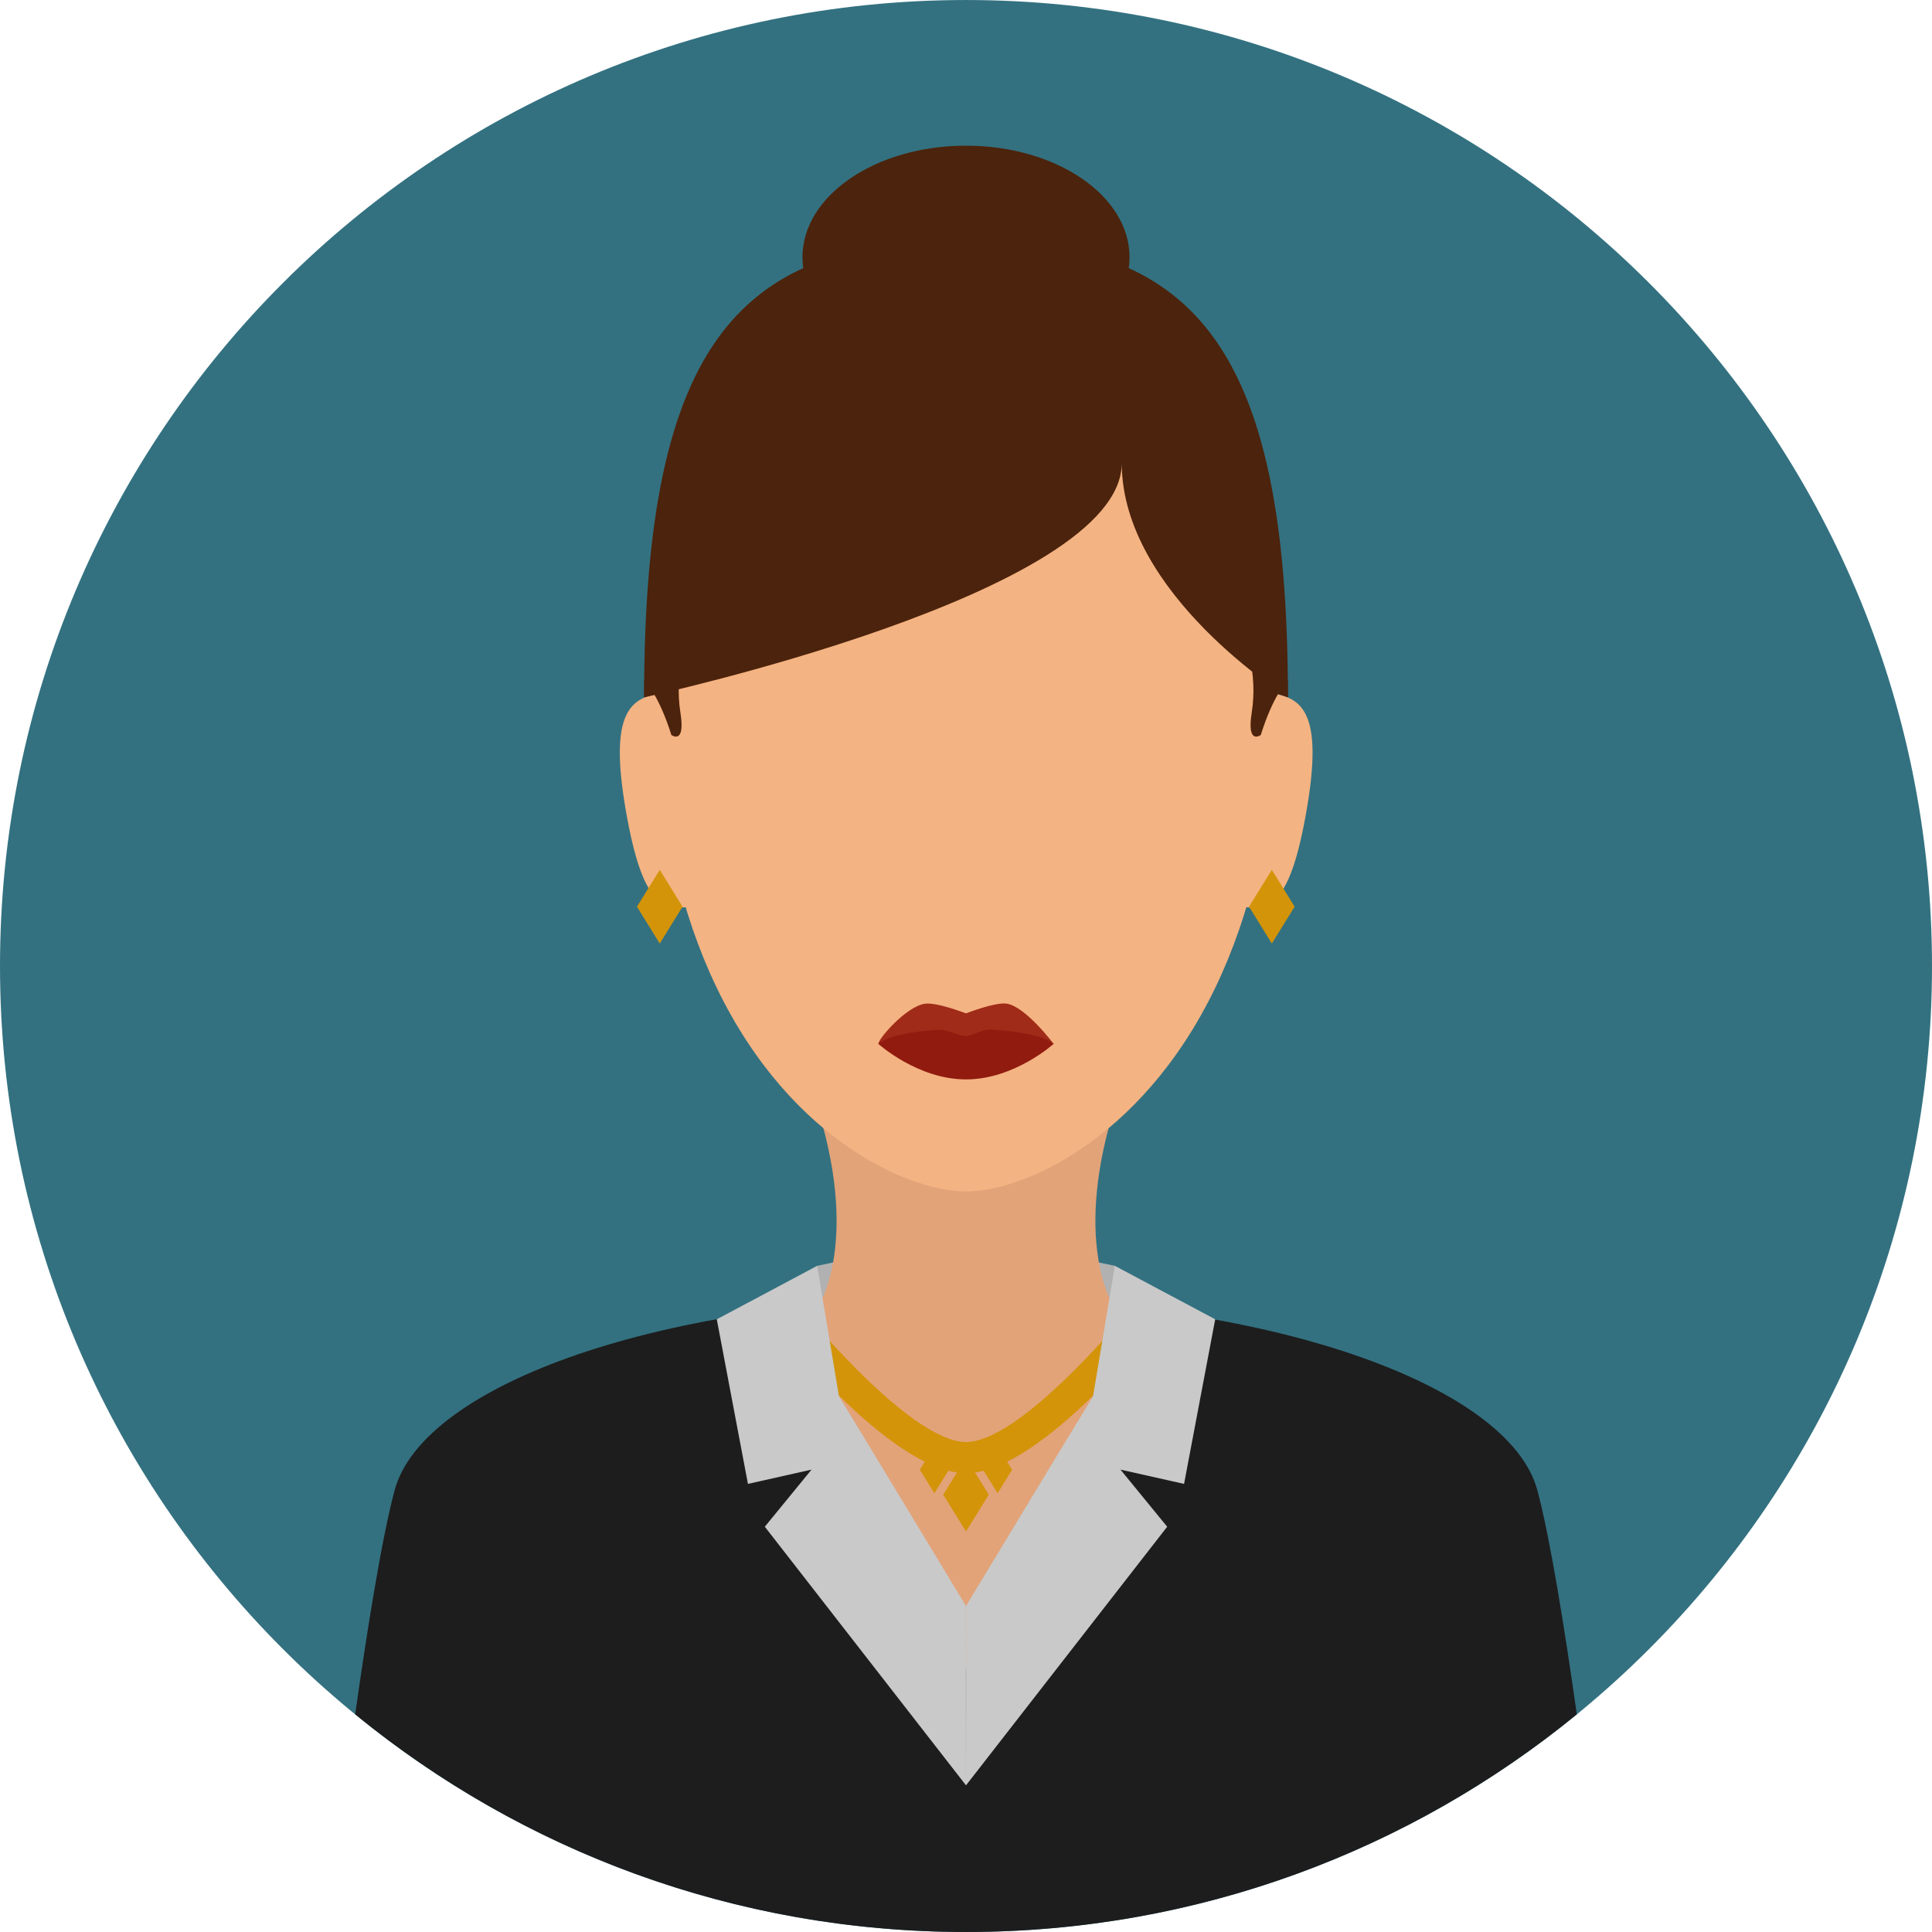
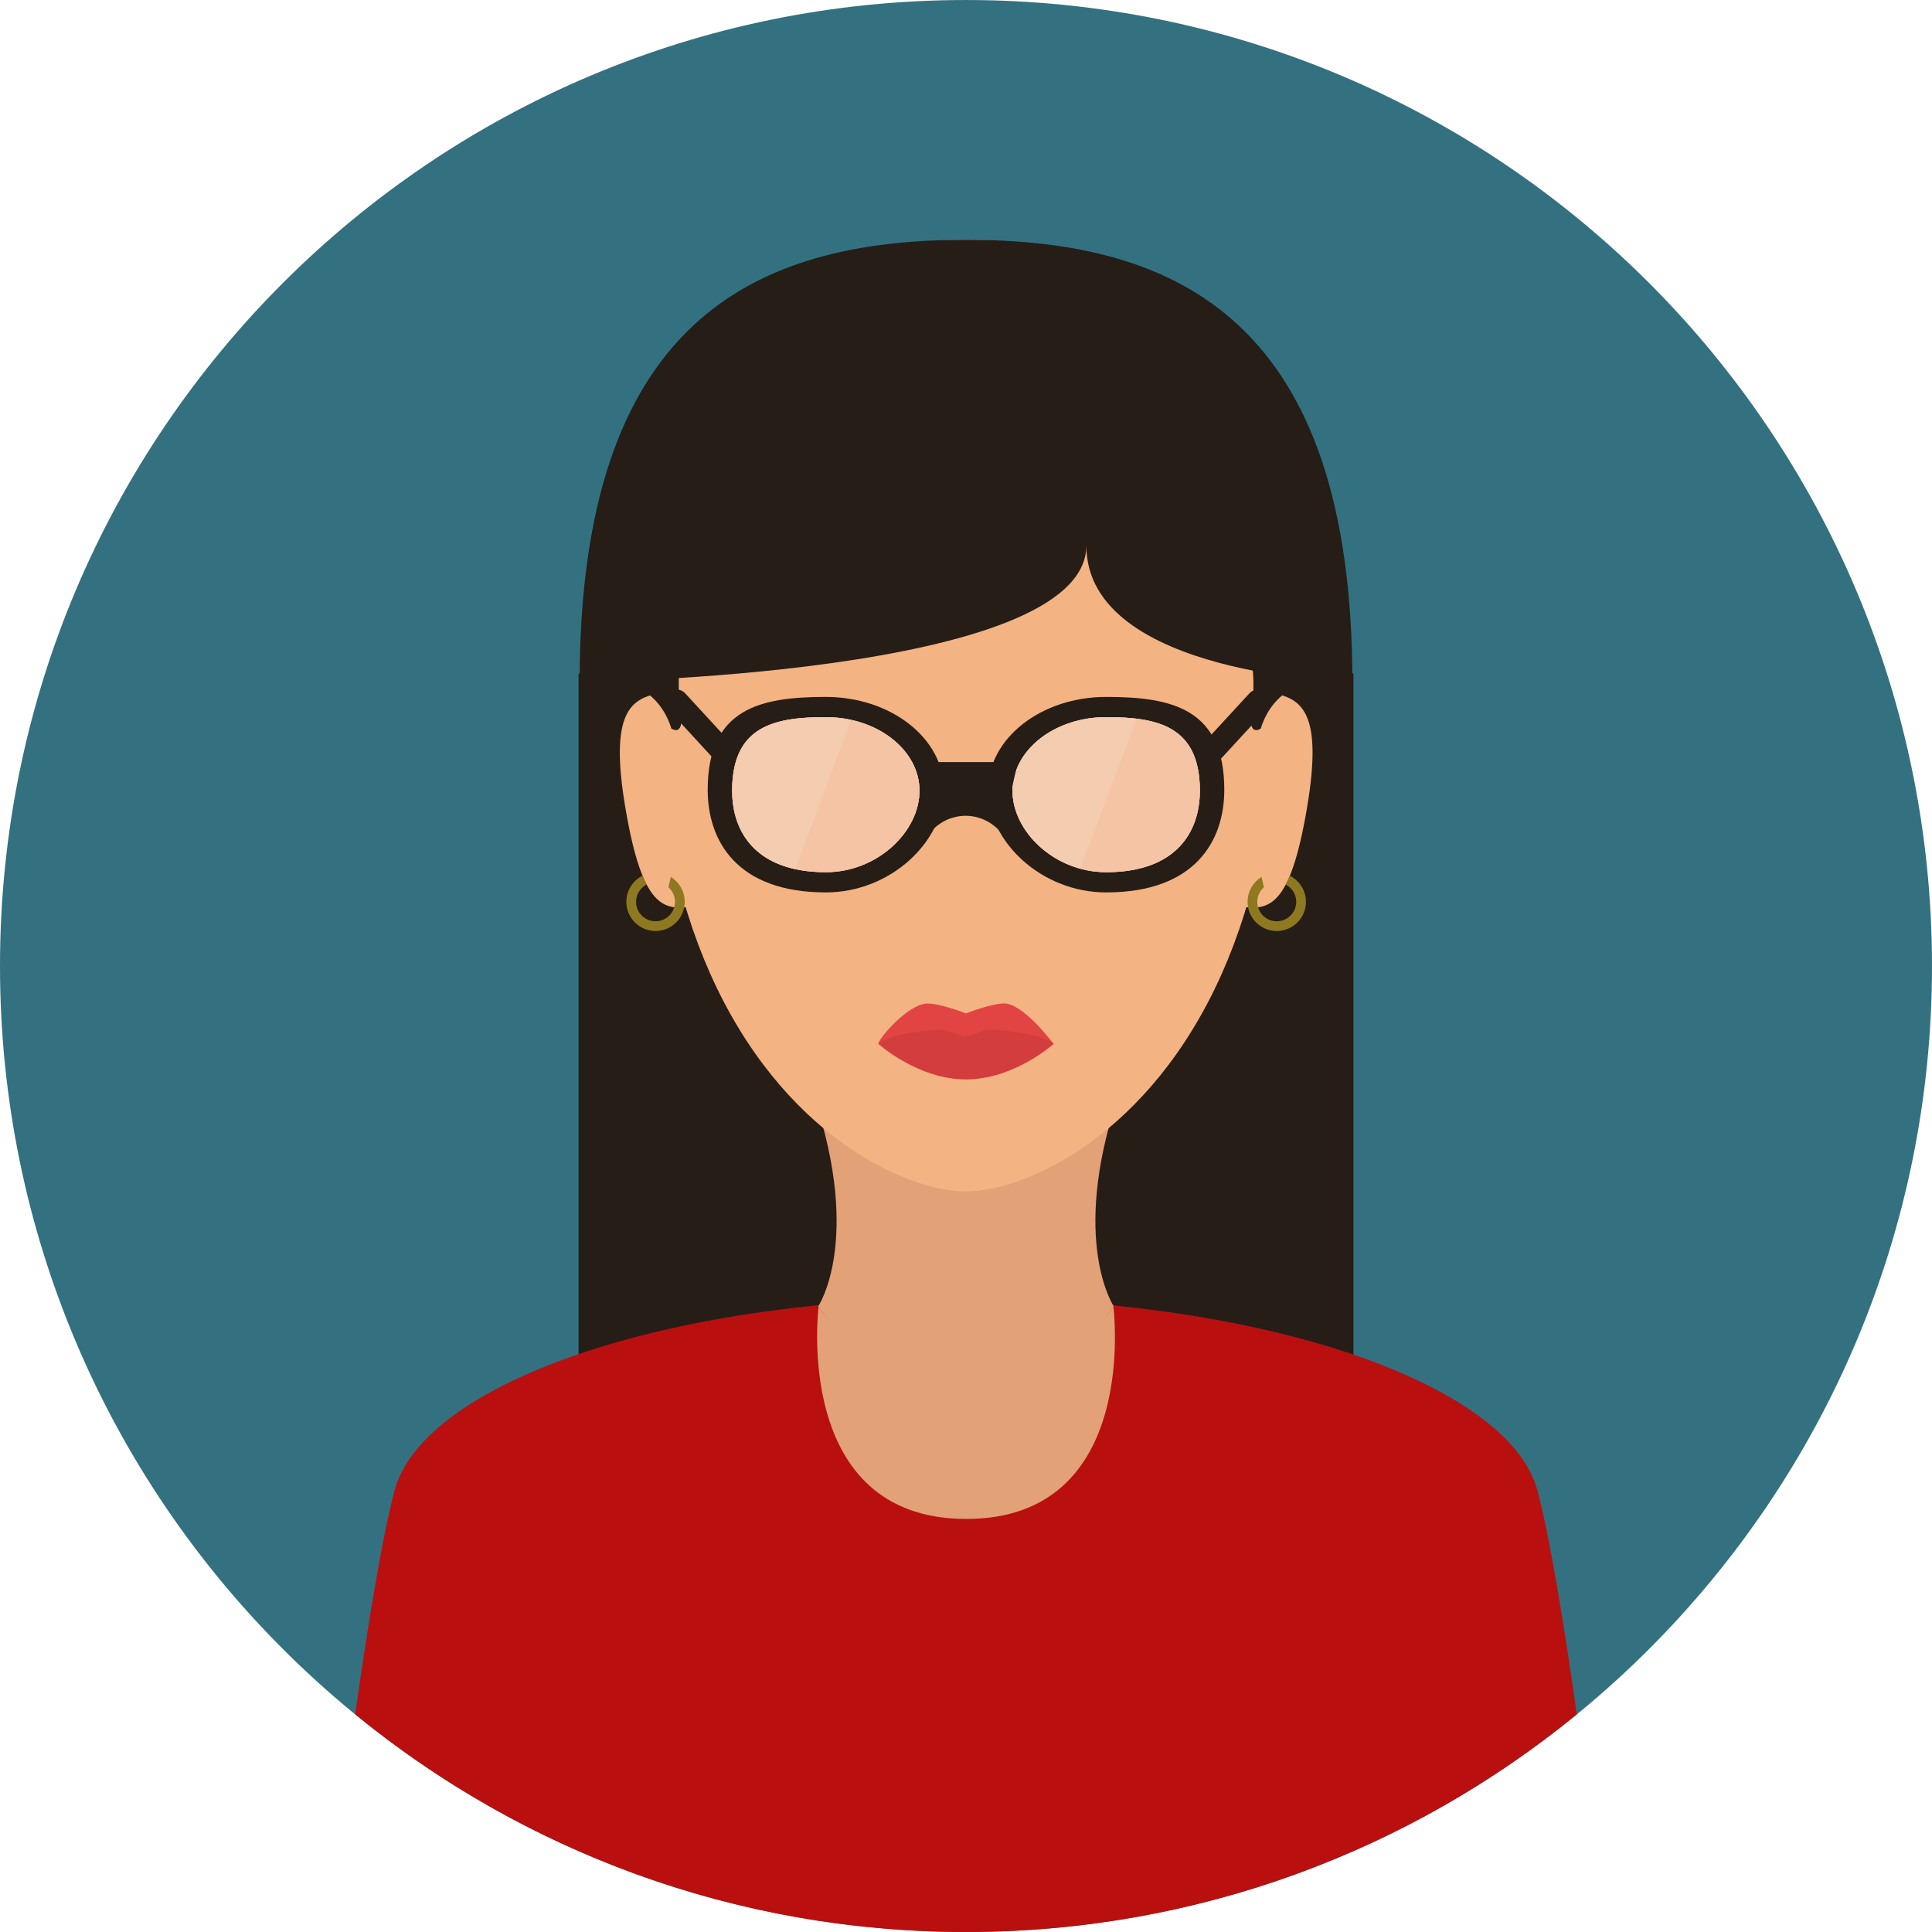
<svg xmlns="http://www.w3.org/2000/svg" version="1.1" id="Layer_1" x="0px" y="0px" viewBox="0 0 496.158 496.158" style="enable-background:new 0 0 496.158 496.158;" xml:space="preserve">
-   <path style="fill:#337180;" d="M496.158,248.085c0-137.022-111.07-248.082-248.076-248.082C111.07,0.003,0,111.063,0,248.085  c0,137.001,111.07,248.07,248.082,248.07C385.088,496.155,496.158,385.086,496.158,248.085z" />
-   <polygon style="fill:#B1B1B2;" points="197.888,340.579 247.787,363.485 298.27,340.579 286.302,325.079 247.829,316.996   209.856,325.079 " />
-   <path style="fill:#1D1D1E;" d="M247.745,333.4c-77.166,0-139.095,22.054-146.407,49.333c-3.259,12.158-6.962,35.192-10.126,57.525  c42.747,34.934,97.357,55.897,156.87,55.897c59.509,0,114.116-20.963,156.862-55.896c-3.164-22.333-6.867-45.368-10.126-57.527  C387.506,355.454,324.911,333.4,247.745,333.4z" />
-   <path style="fill:#E2A379;" d="M286.969,282.118h-77.78c12.136,36.588,0.978,53.294,0.978,53.294l26.912,12.917h22l26.912-12.917  C285.991,335.412,274.833,318.706,286.969,282.118z" />
-   <path style="fill:#F4B382;" d="M327.832,175.175c0-92.429-35.707-113.596-79.752-113.596c-44.047,0-79.754,21.167-79.754,113.596  c0,31.266,5.595,55.765,13.973,74.673c18.432,41.598,50.335,56.136,65.781,56.136s47.349-14.538,65.78-56.136  C322.237,230.94,327.832,206.441,327.832,175.175z" />
-   <path style="fill:#A02B18;" d="M270.579,268.079c0,0-10.074,5.25-22.5,5.25s-22.5-5.25-22.5-5.25c0-1.36,7.141-9.591,11.939-10.313  c2.994-0.451,10.561,2.48,10.561,2.48s7.461-2.939,10.432-2.5C263.382,258.466,270.579,268.079,270.579,268.079z" />
-   <path style="fill:#911B0F;" d="M270.579,268.079c0,0-10.074,9.125-22.5,9.125s-22.5-9.125-22.5-9.125s2.325-2.807,15.475-3.617  c2.217-0.137,5.101,1.617,7.025,1.617c1.666,0,4.176-1.773,6.127-1.668C267.862,265.144,270.579,268.079,270.579,268.079z" />
-   <path style="fill:#E2A379;" d="M210.167,335.412c0,0,16.828,93.167,37.62,93.167s38.204-93.167,38.204-93.167l-38.162-18.417  L210.167,335.412z" />
+   <path style="fill:#337180;" d="M248.082,0.003C111.07,0.003,0,111.063,0,248.085c0,137.001,111.07,248.07,248.082,248.07  c137.006,0,248.076-111.069,248.076-248.07C496.158,111.062,385.088,0.003,248.082,0.003z" />
+   <polygon style="fill:#261D17;" points="248.079,105.079 148.579,173.079 148.579,408.166 347.579,408.166 347.579,173.079 " />
+   <path style="fill:#BA0F0F;" d="M394.818,382.733c-7.312-27.279-69.907-49.333-147.073-49.333s-139.095,22.054-146.407,49.333  c-3.259,12.158-6.962,35.192-10.126,57.525c42.747,34.934,97.357,55.897,156.87,55.897c59.509,0,114.116-20.963,156.862-55.896  C401.78,417.926,398.077,394.891,394.818,382.733z" />
+   <path style="fill:#E2A176;" d="M286.969,282.118h-77.78c12.136,36.588,0.978,53.294,0.978,53.294l26.912,6.063h22l26.912-6.062  C285.991,335.412,274.833,318.706,286.969,282.118z" />
+   <path style="fill:#F4B382;" d="M248.08,61.579c-44.047,0-79.754,21.167-79.754,113.596c0,31.266,5.595,55.765,13.973,74.673  c18.432,41.598,50.335,56.136,65.781,56.136s47.349-14.538,65.78-56.136c8.377-18.908,13.972-43.407,13.972-74.673  C327.832,82.746,292.125,61.579,248.08,61.579z" />
+   <path style="fill:#E24444;" d="M258.511,257.746c-2.971-0.439-10.432,2.5-10.432,2.5s-7.566-2.931-10.561-2.48  c-4.798,0.722-11.939,8.953-11.939,10.313c0,0,10.074,5.25,22.5,5.25s22.5-5.25,22.5-5.25S263.382,258.466,258.511,257.746z" />
+   <path style="fill:#D33D3D;" d="M254.206,264.411c-1.951-0.105-4.461,1.668-6.127,1.668c-1.925,0-4.809-1.753-7.025-1.617  c-13.15,0.81-15.475,3.617-15.475,3.617s10.074,9.125,22.5,9.125s22.5-9.125,22.5-9.125S267.862,265.144,254.206,264.411z" />
  <g>
-     <path style="fill:#D39409;" d="M294.911,330.387c-8.564,11.11-33.675,39.942-46.832,39.942s-38.268-28.833-46.832-39.942   l-6.336,4.884c3.396,4.407,33.745,43.058,53.168,43.058s49.771-38.651,53.168-43.058L294.911,330.387z" />
-     <polygon style="fill:#D39409;" points="248.079,374.384 242.225,383.847 248.079,393.309 253.933,383.847  " />
-     <polygon style="fill:#D39409;" points="256.192,371.391 252.45,377.441 256.192,383.491 259.938,377.441  " />
-     <polygon style="fill:#D39409;" points="239.961,371.391 236.22,377.441 239.961,383.491 243.705,377.441  " />
+     <path style="fill:#E2A176;" d="M285.911,335.412c0,0-8.915,17.333-38.123,17.333c-29.209,0-37.543-17.333-37.543-17.333   s-7.015,54.667,37.91,54.667C293.079,390.079,285.911,335.412,285.911,335.412z" />
+     <path style="fill:#E2A176;" d="M247.829,316.996l-37.662,18.417c0,0,16.828,28.073,37.62,28.073s38.204-28.073,38.204-28.073   L247.829,316.996z" />
  </g>
+   <path style="fill:#261D17;" d="M248.08,61.579L248.08,61.579h-0.002c-54.798,0-99.222,21.168-99.222,113.596  c0,0,130.131-1.449,130.131-35.096c0,33.647,68.314,35.096,68.314,35.096C347.302,82.747,302.879,61.579,248.08,61.579z" />
  <g>
-     <path style="fill:#F4B382;" d="M160.643,207.708c4.303,25.159,9.645,26.329,17.268,25.025l-8.146-54.771   C162.141,179.266,156.343,182.549,160.643,207.708z" />
+     <path style="fill:#F4B382;" d="M169.766,177.962c-7.624,1.304-13.423,4.587-9.122,29.746c4.303,25.159,9.645,26.329,17.268,25.025   L169.766,177.962z" />
    <path style="fill:#F4B382;" d="M326.491,177.962l-8.146,54.771c7.625,1.304,12.967,0.134,17.268-25.025   S334.114,179.266,326.491,177.962z" />
  </g>
  <g>
-     <ellipse style="fill:#4C230C;" cx="248.079" cy="66.079" rx="41.998" ry="28.668" />
-     <path style="fill:#4C230C;" d="M330.745,179.079c0-92.428-25.333-117.5-82.666-117.5s-82.666,25.072-82.666,117.5   c0,0,122.666-26.5,122.666-60.147C288.079,152.579,330.745,179.079,330.745,179.079z" />
-     <path style="fill:#4C230C;" d="M174.746,183.079c-0.427-2.699-0.49-5.166-0.419-7.147c0.103-2.851,0.486-4.687,0.486-4.687   l-9.375,3.5c-0.018,1.428-0.025,2.872-0.025,4.333c0,0,1.012-0.325,2.799-0.944c-0.085,0.029-0.175,0.061-0.256,0.088   c1.288,2.19,2.903,5.552,4.457,10.522C172.413,188.746,176.075,191.474,174.746,183.079z" />
-     <path style="fill:#4C230C;" d="M321.87,175.954c0.07,1.978,0.006,4.436-0.42,7.126c-1.328,8.394,2.334,5.667,2.334,5.667   c1.55-4.96,3.154-8.322,4.432-10.516c1.619,0.557,2.529,0.849,2.529,0.849c0-1.466-0.008-2.915-0.025-4.347l-9.337-3.486   C321.383,171.246,321.768,173.091,321.87,175.954" />
+     <path style="fill:#261D17;" d="M174.746,181.412c-1.042-6.583,0.067-11.833,0.067-11.833l-14.987,5.596   c0,0,9.253,1.237,12.587,11.904C172.413,187.079,176.075,189.807,174.746,181.412z" />
+     <path style="fill:#261D17;" d="M321.383,169.579c0,0,1.109,5.25,0.067,11.833c-1.328,8.394,2.334,5.667,2.334,5.667   c3.333-10.667,12.586-11.904,12.586-11.904L321.383,169.579z" />
  </g>
  <g>
-     <polygon style="fill:#D39409;" points="326.62,223.384 320.766,232.847 326.62,242.309 332.474,232.847  " />
-     <polygon style="fill:#D39409;" points="169.433,223.384 163.578,232.847 169.433,242.309 175.286,232.847  " />
+     <path style="fill:#8E7920;" d="M335.356,230.994c-0.218-2.706-1.85-4.955-4.108-6.091l-1.041,2.274   c1.464,0.77,2.517,2.247,2.659,4.018c0.222,2.75-1.829,5.16-4.579,5.382c-2.751,0.221-5.16-1.829-5.382-4.579   c-0.131-1.625,0.535-3.126,1.665-4.133l-0.591-2.659c-2.332,1.429-3.801,4.08-3.564,6.993c0.332,4.127,3.946,7.202,8.072,6.869   S335.689,235.12,335.356,230.994z" />
+     <path style="fill:#8E7920;" d="M172.254,225.205l-0.591,2.659c1.13,1.006,1.796,2.507,1.665,4.133   c-0.222,2.75-2.631,4.8-5.382,4.579c-2.75-0.222-4.801-2.632-4.579-5.382c0.143-1.771,1.195-3.248,2.659-4.018l-1.041-2.274   c-2.259,1.136-3.891,3.386-4.108,6.091c-0.333,4.126,2.743,7.741,6.869,8.073s7.74-2.742,8.072-6.869   C176.055,229.285,174.586,226.634,172.254,225.205z" />
  </g>
+   <path style="fill:#261D17;" d="M212.079,178.976c-16.753,0-30.333,2.929-30.333,23.847c0,13.171,7.531,26.358,30.333,26.358  c16.751,0,30.332-13.187,30.332-26.358C242.411,189.653,228.83,178.976,212.079,178.976z M212.079,223.988  c-18.084,0-24.058-10.459-24.058-20.905c0-16.591,10.771-18.914,24.058-18.914c13.286,0,24.057,8.468,24.057,18.914  S225.365,223.988,212.079,223.988z" />
+   <path style="fill:#F4C4A4;" d="M212.079,184.17c-13.287,0-24.058,2.323-24.058,18.914c0,10.446,5.974,20.905,24.058,20.905  c13.286,0,24.057-10.459,24.057-20.905S225.365,184.17,212.079,184.17z" />
+   <path style="fill:#F4CCB0;" d="M212.079,184.17c-13.287,0-24.058,2.323-24.058,18.914c0,8.76,4.205,17.524,16.225,20.127  l14.396-38.322C216.555,184.424,214.355,184.17,212.079,184.17z" />
+   <path style="fill:#F4C4A4;" d="M218.642,184.889l-14.396,38.322c2.314,0.501,4.913,0.777,7.833,0.777  c13.286,0,24.057-10.459,24.057-20.905C236.136,194.428,228.737,187.136,218.642,184.889z" />
  <g>
-     <path style="fill:#C9C9C9;" d="M209.856,325.079l-25.777,13.729l8,42.271l16.334-3.667l-12,14.667l51.666,66.416l-0.021-46.083   c0,0-32.444-53.657-32.604-53.824L209.856,325.079z" />
-     <path style="fill:#C9C9C9;" d="M286.302,325.079l25.777,13.729l-8,42.271l-16.333-3.667l12,14.667l-51.667,66.416l0.021-46.083   c0,0,32.444-53.657,32.604-53.824L286.302,325.079z" />
+     <path style="fill:#261D17;" d="M187.619,190.714l-11.666-12.667c-1.123-1.219-3.021-1.298-4.239-0.174   c-1.219,1.123-1.297,3.02-0.175,4.239l11.666,12.667c0.592,0.643,1.398,0.968,2.208,0.968c0.727,0,1.455-0.262,2.031-0.793   C188.663,193.83,188.741,191.933,187.619,190.714z" />
+     <path style="fill:#261D17;" d="M325.111,177.873c-1.218-1.124-3.116-1.045-4.239,0.174l-11.666,12.667   c-1.122,1.219-1.044,3.116,0.175,4.239c0.576,0.531,1.305,0.793,2.031,0.793c0.81,0,1.616-0.325,2.208-0.968l11.666-12.667   C326.408,180.893,326.33,178.996,325.111,177.873z" />
+     <path style="fill:#261D17;" d="M284.079,178.976c-16.751,0-30.332,10.677-30.332,23.847c0,13.171,13.581,26.358,30.332,26.358   c22.802,0,30.333-13.187,30.333-26.358C314.412,181.905,300.832,178.976,284.079,178.976z M284.079,223.988   c-13.286,0-24.057-10.459-24.057-20.905s10.771-18.914,24.057-18.914c13.287,0,24.058,2.323,24.058,18.914   C308.137,213.529,302.163,223.988,284.079,223.988z" />
+   </g>
+   <path style="fill:#F4C4A4;" d="M284.079,184.17c-13.286,0-24.057,8.468-24.057,18.914s10.771,20.905,24.057,20.905  c18.084,0,24.058-10.459,24.058-20.905C308.137,186.493,297.366,184.17,284.079,184.17z" />
+   <path style="fill:#F4CCB0;" d="M284.079,184.17c-2.276,0-4.476,0.254-6.563,0.719c-10.095,2.247-17.493,9.539-17.493,18.195  c0,8.641,7.372,17.284,17.438,20.015l14.472-38.521C289.47,184.273,286.83,184.17,284.079,184.17z" />
+   <path style="fill:#F4C4A4;" d="M291.933,184.578l-14.472,38.521c2.104,0.571,4.321,0.89,6.618,0.89c2.92,0,5.519-0.276,7.833-0.777  c12.02-2.603,16.225-11.368,16.225-20.127C308.137,189.928,301.361,185.746,291.933,184.578z" />
+   <g>
+     <path style="fill:#261D17;" d="M261.276,195.705h-26.403c-0.242,0,4.793,10.417,4.988,10.417l18.949-0.001   C259.007,206.12,261.521,195.705,261.276,195.705z" />
+     <path style="fill:#261D17;" d="M257.145,206.246c-2.618-1.846-5.792-3.667-9.173-3.667c-2.577,0-5.031,1.385-7.212,2.489   c-3.427,1.732-3.43,11.156-3.43,11.156c1.955-4.083,6.135-6.72,10.642-6.72c4.507,0,8.686,2.638,10.642,6.72   C258.614,216.224,259.653,208.014,257.145,206.246z" />
  </g>
  <g>
</g>
  <g>
</g>
  <g>
</g>
  <g>
</g>
  <g>
</g>
  <g>
</g>
  <g>
</g>
  <g>
</g>
  <g>
</g>
  <g>
</g>
  <g>
</g>
  <g>
</g>
  <g>
</g>
  <g>
</g>
  <g>
</g>
</svg>
